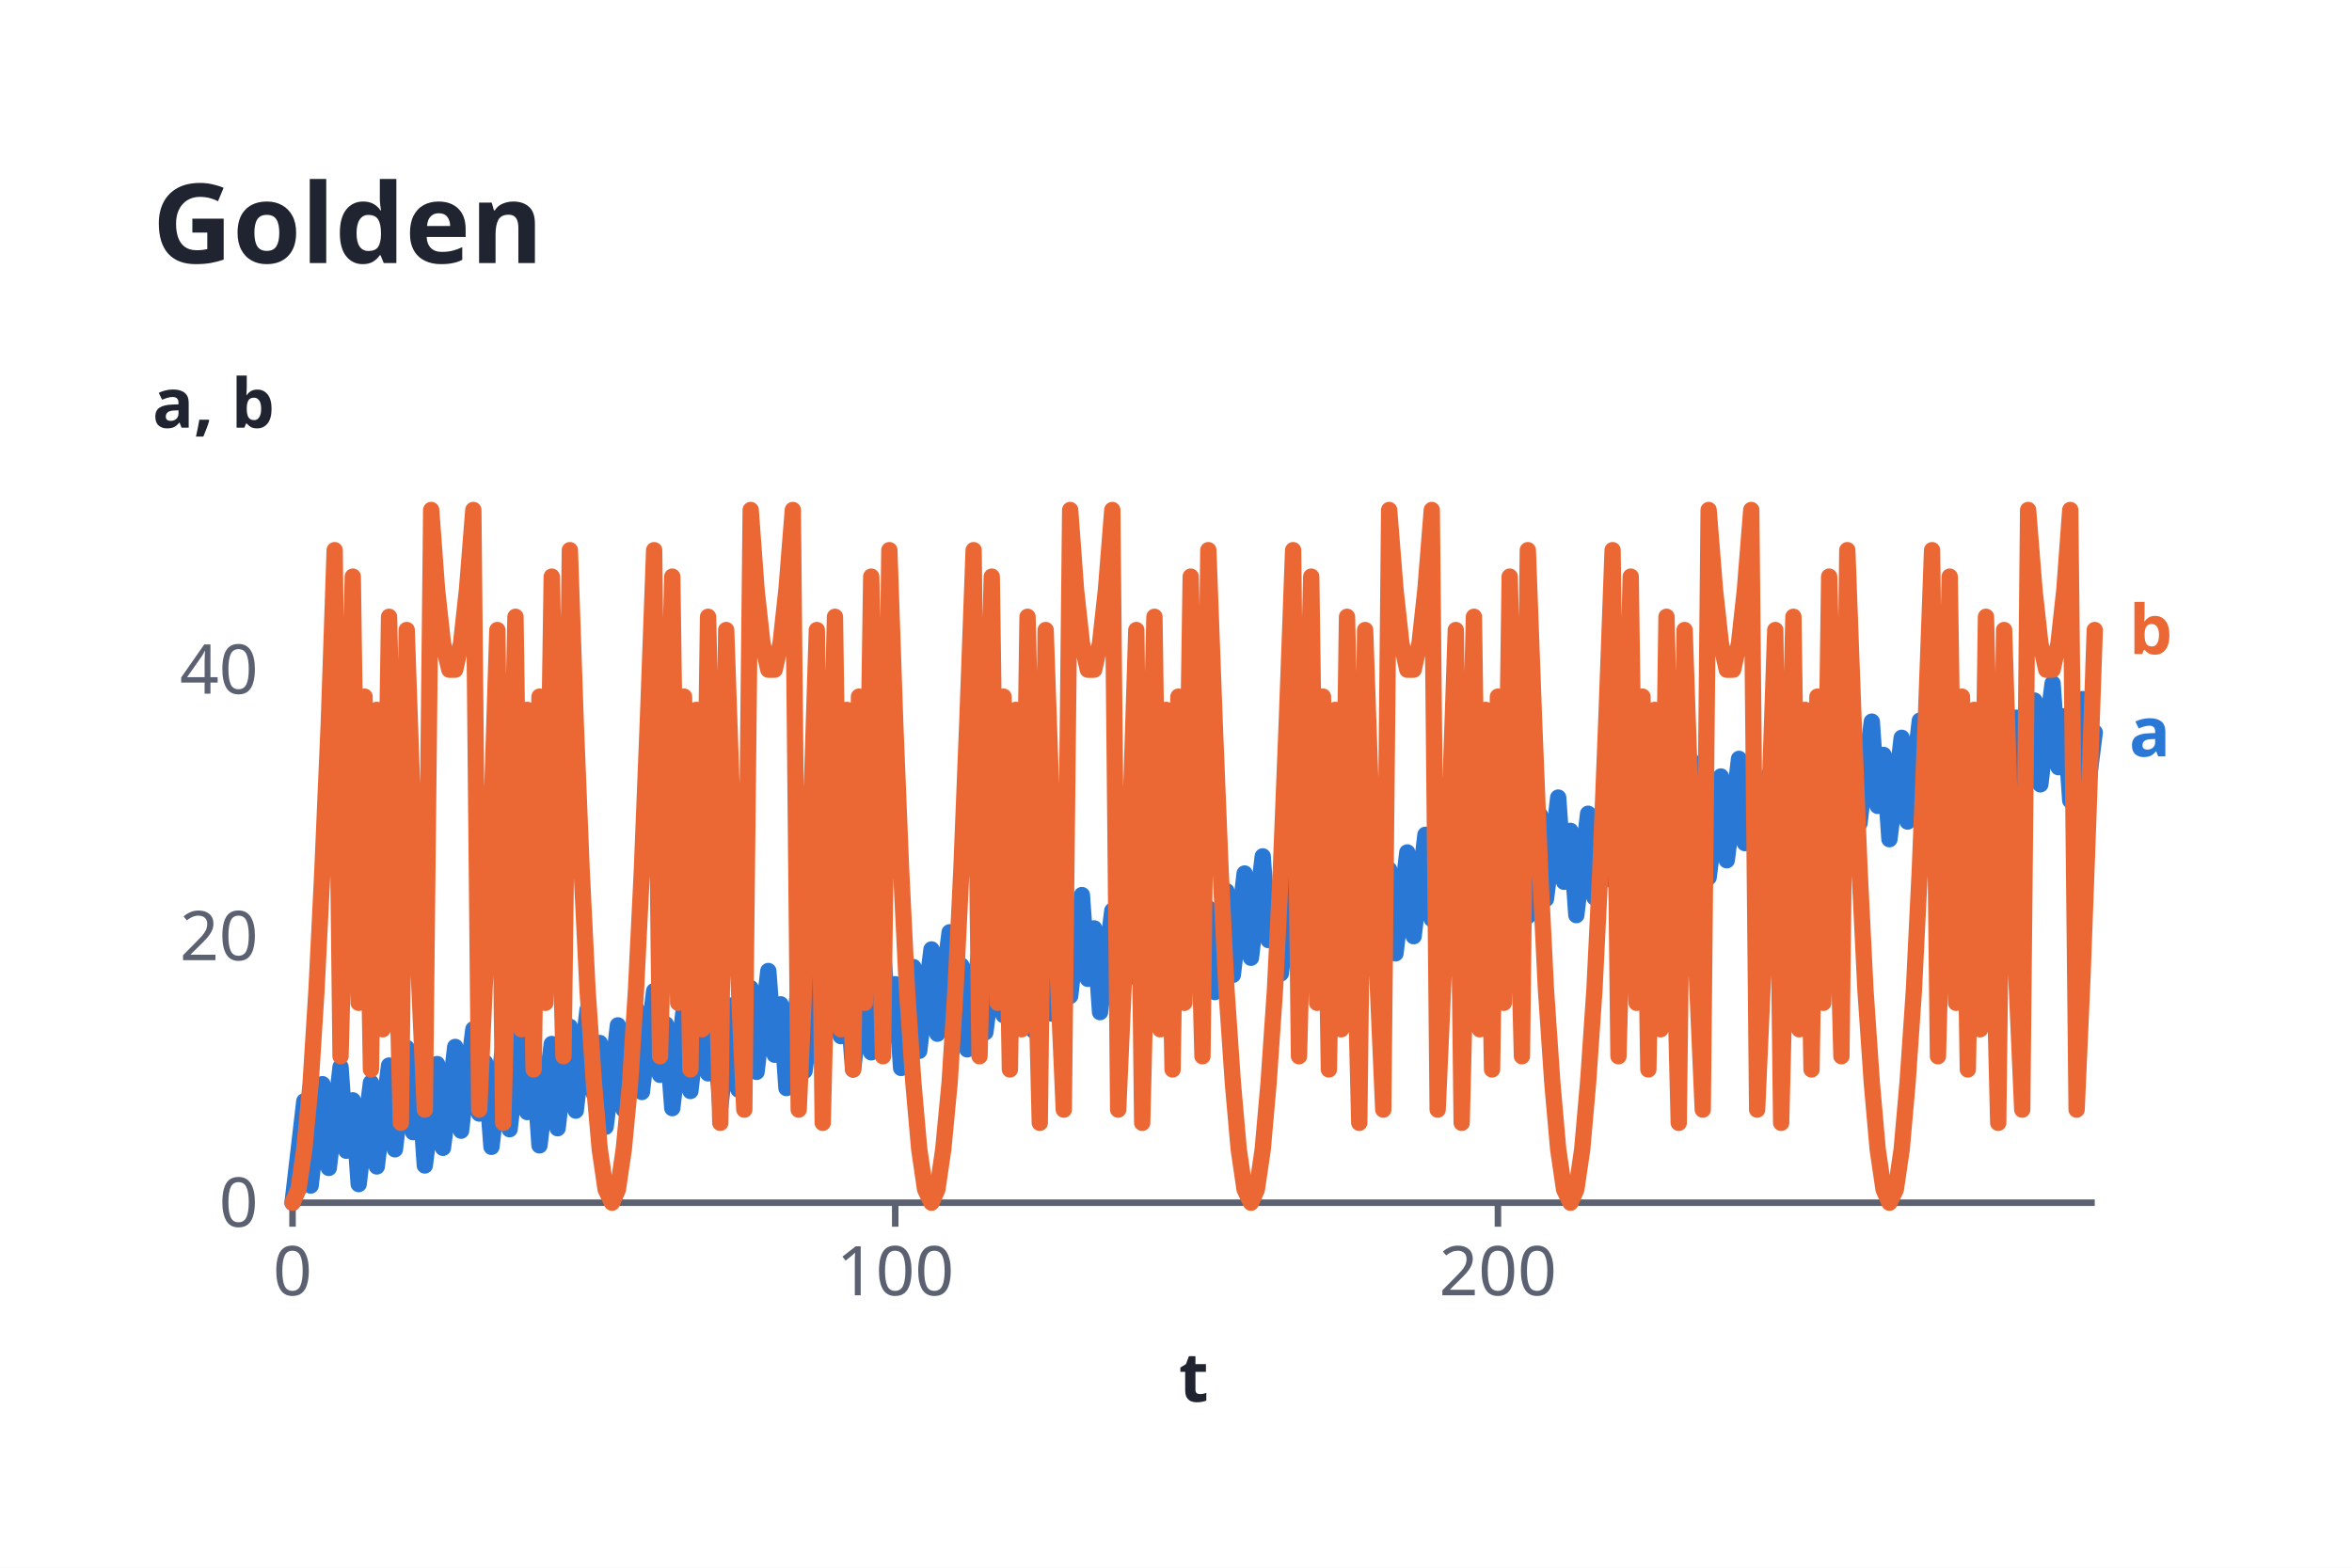
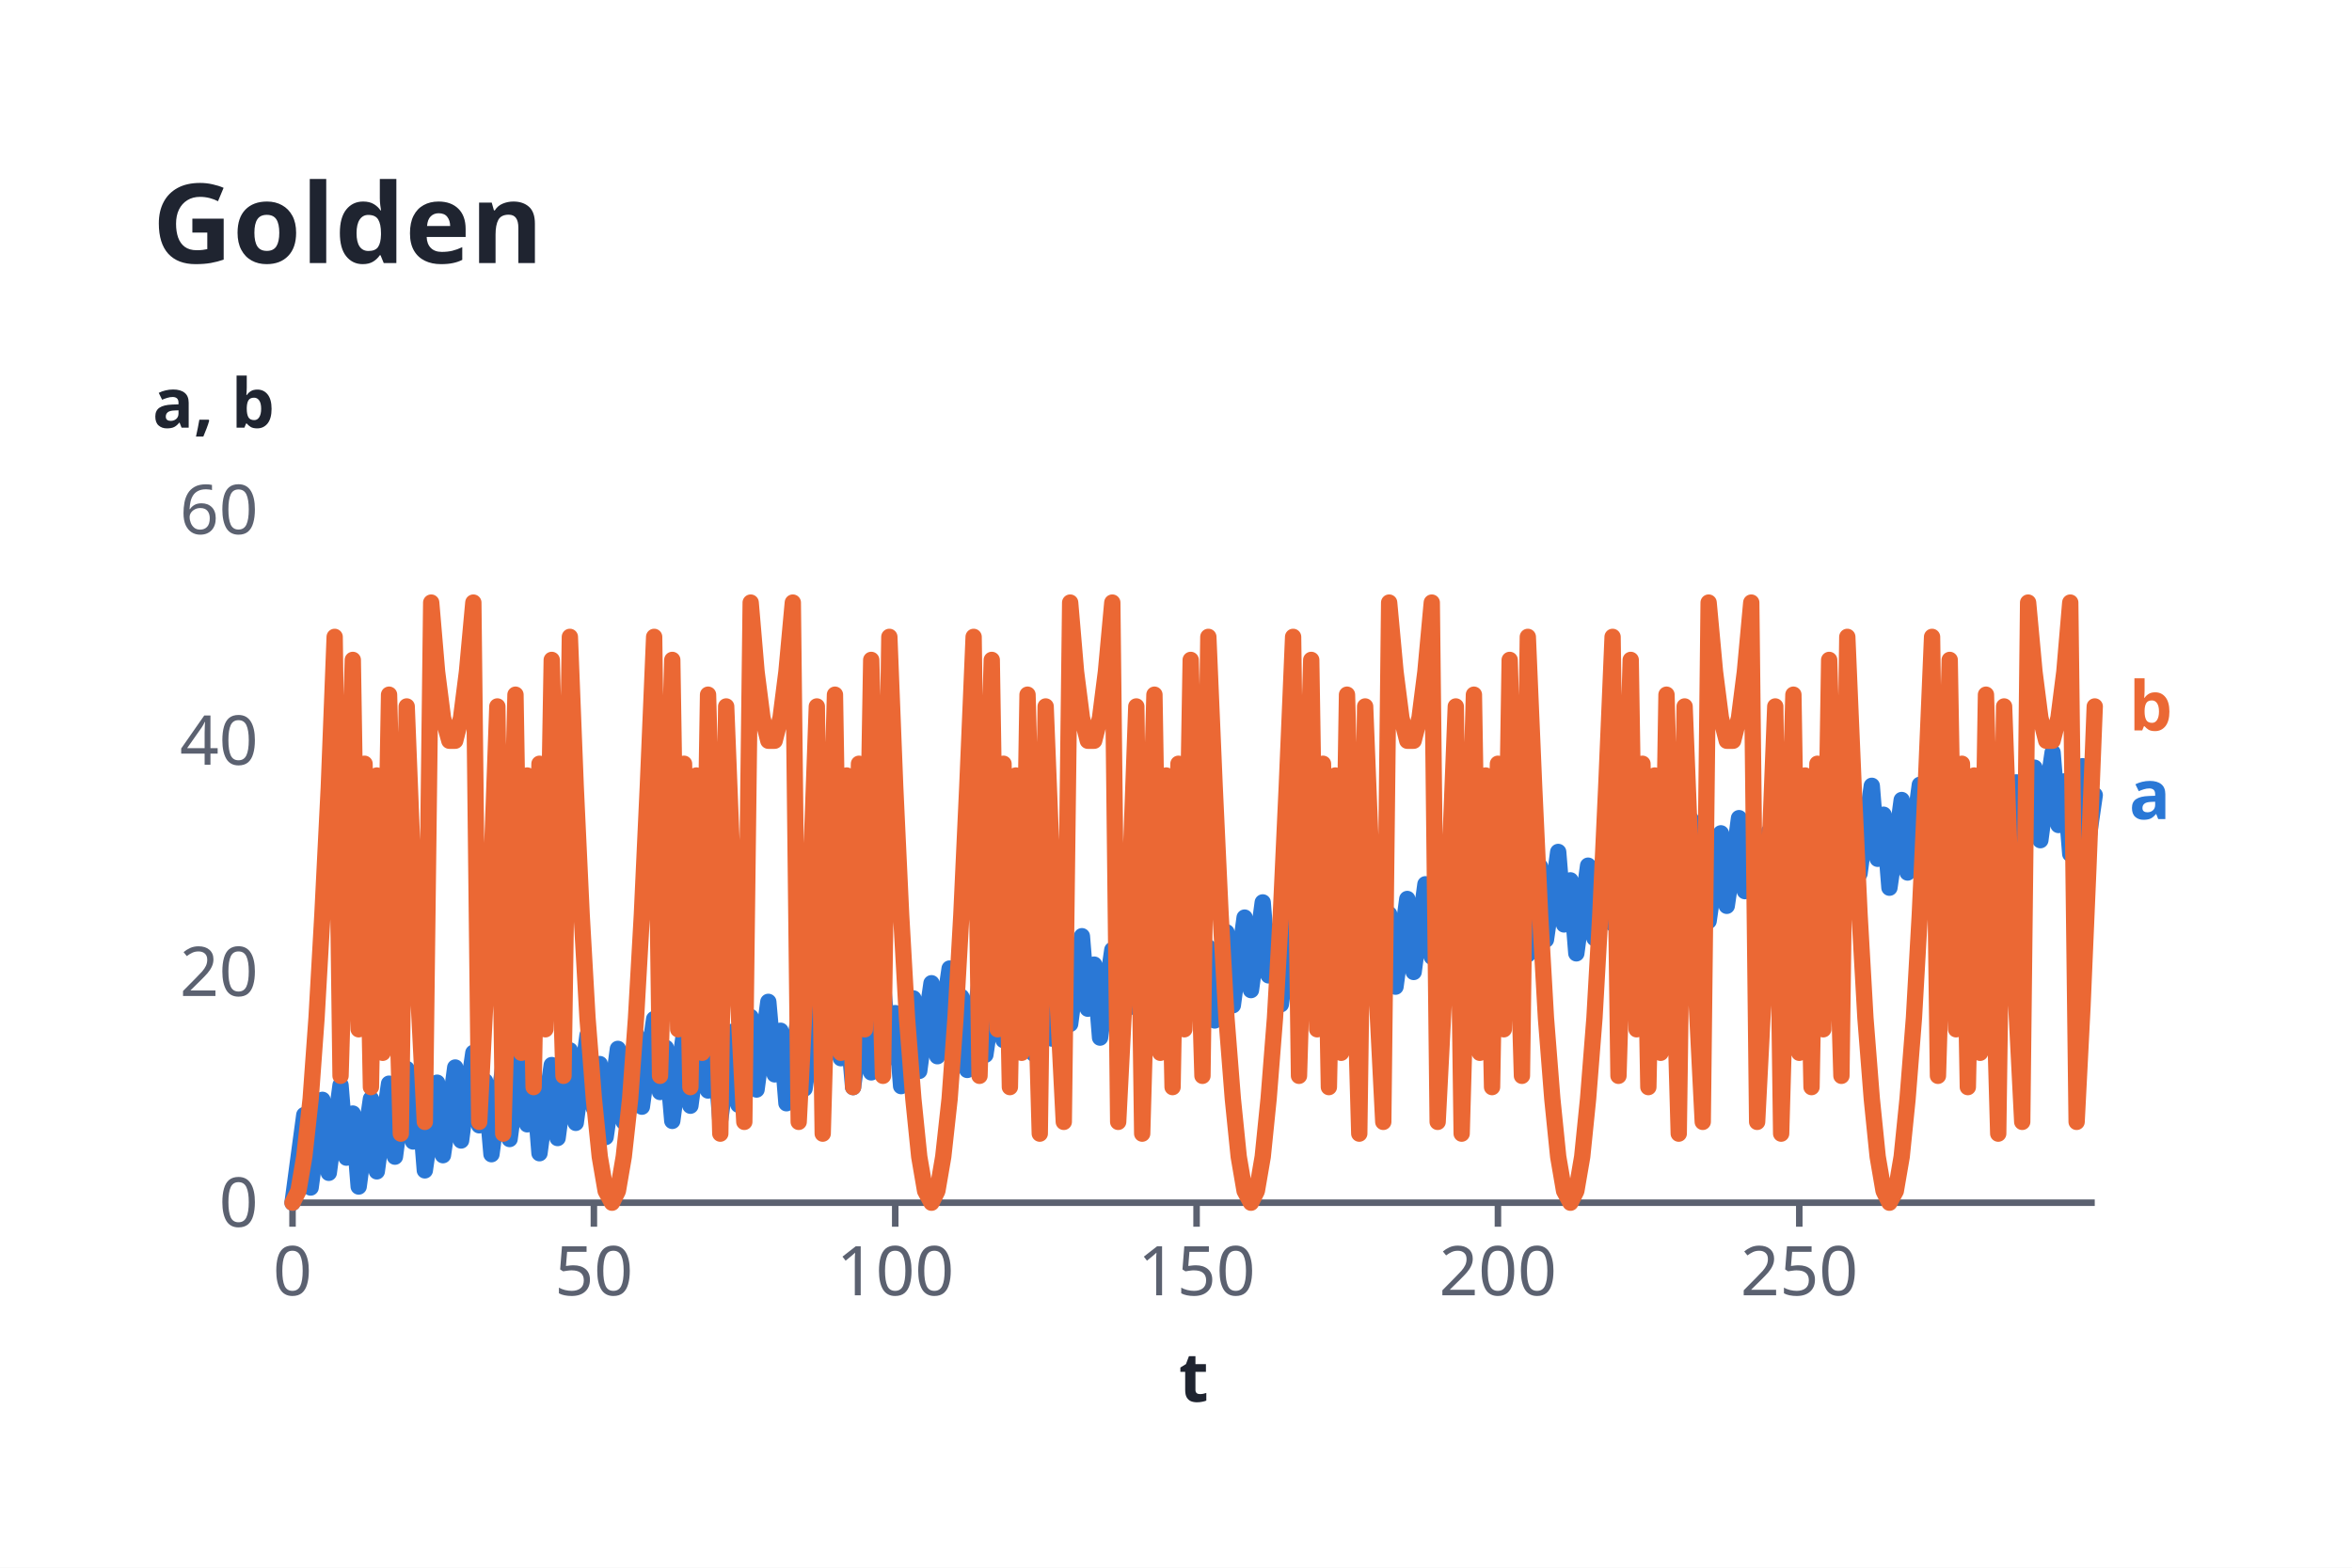
<svg xmlns="http://www.w3.org/2000/svg" width="480" height="320" viewBox="0 0 480 320" font-family="IBM Plex Sans">
  <rect x="0.00" y="0.00" width="480.00" height="320.00" fill="#ffffff" fill-opacity="1.00" />
  <text x="31.1" y="53.7" font-size="22.6" font-weight="600" text-anchor="start" fill="#1f2430">Golden</text>
  <text x="52.7" y="250.4" font-size="14.0" font-weight="400" text-anchor="end" fill="#5b6170">0</text>
-   <text x="52.7" y="196.0" font-size="14.0" font-weight="400" text-anchor="end" fill="#5b6170">20</text>
-   <text x="52.7" y="141.6" font-size="14.0" font-weight="400" text-anchor="end" fill="#5b6170">40</text>
+   <text x="52.7" y="203.3" font-size="14.0" font-weight="400" text-anchor="end" fill="#5b6170">20</text>
+   <text x="52.7" y="156.1" font-size="14.0" font-weight="400" text-anchor="end" fill="#5b6170">40</text>
+   <text x="52.7" y="109.0" font-size="14.0" font-weight="400" text-anchor="end" fill="#5b6170">60</text>
  <line x1="59.7" y1="245.5" x2="59.7" y2="250.4" stroke="#5b6170" stroke-width="1.33" />
  <text x="59.7" y="264.4" font-size="14.0" font-weight="400" text-anchor="middle" fill="#5b6170">0</text>
+   <line x1="121.2" y1="245.5" x2="121.2" y2="250.4" stroke="#5b6170" stroke-width="1.33" />
+   <text x="121.2" y="264.4" font-size="14.0" font-weight="400" text-anchor="middle" fill="#5b6170">50</text>
  <line x1="182.7" y1="245.5" x2="182.7" y2="250.4" stroke="#5b6170" stroke-width="1.33" />
  <text x="182.7" y="264.4" font-size="14.0" font-weight="400" text-anchor="middle" fill="#5b6170">100</text>
+   <line x1="244.2" y1="245.5" x2="244.2" y2="250.4" stroke="#5b6170" stroke-width="1.33" />
+   <text x="244.2" y="264.4" font-size="14.0" font-weight="400" text-anchor="middle" fill="#5b6170">150</text>
  <line x1="305.7" y1="245.5" x2="305.7" y2="250.4" stroke="#5b6170" stroke-width="1.33" />
  <text x="305.7" y="264.4" font-size="14.0" font-weight="400" text-anchor="middle" fill="#5b6170">200</text>
+   <line x1="367.2" y1="245.5" x2="367.2" y2="250.4" stroke="#5b6170" stroke-width="1.33" />
+   <text x="367.2" y="264.4" font-size="14.0" font-weight="400" text-anchor="middle" fill="#5b6170">250</text>
  <line x1="59.7" y1="245.5" x2="427.5" y2="245.5" stroke="#5b6170" stroke-width="1.33" />
  <text x="31.1" y="87.3" font-size="14.0" font-weight="600" text-anchor="start" fill="#1f2430">a, b</text>
  <text x="243.6" y="286.1" font-size="14.0" font-weight="600" text-anchor="middle" fill="#1f2430">t</text>
-   <polyline points="59.7,245.5 60.9,235.2 62.1,224.8 63.4,242.0 64.6,231.6 65.8,221.3 67.1,238.4 68.3,228.1 69.5,217.8 70.7,234.9 72.0,224.6 73.2,241.7 74.4,231.4 75.7,221.0 76.9,238.1 78.1,227.8 79.4,217.5 80.6,234.6 81.8,224.3 83.0,213.9 84.3,231.1 85.5,220.7 86.7,237.9 88.0,227.5 89.2,217.2 90.4,234.3 91.7,224.0 92.9,213.7 94.1,230.8 95.3,220.5 96.6,210.1 97.8,227.3 99.0,216.9 100.3,234.1 101.5,223.7 102.7,213.4 104.0,230.5 105.2,220.2 106.4,209.9 107.6,227.0 108.9,216.7 110.1,233.8 111.3,223.5 112.6,213.1 113.8,230.3 115.0,219.9 116.3,209.6 117.5,226.7 118.7,216.4 119.9,206.1 121.2,223.2 122.4,212.9 123.6,230.0 124.9,219.7 126.1,209.3 127.3,226.5 128.6,216.1 129.8,205.8 131.0,222.9 132.2,212.6 133.5,202.3 134.7,219.4 135.9,209.1 137.2,226.2 138.4,215.9 139.6,205.5 140.9,222.7 142.1,212.3 143.3,202.0 144.5,219.1 145.8,208.8 147.0,225.9 148.2,215.6 149.5,205.2 150.7,222.4 151.9,212.0 153.2,201.7 154.4,218.8 155.6,208.5 156.8,198.2 158.1,215.3 159.3,205.0 160.5,222.1 161.8,211.8 163.0,201.4 164.2,218.6 165.5,208.2 166.7,197.9 167.9,215.0 169.1,204.7 170.4,194.4 171.6,211.5 172.8,201.2 174.1,218.3 175.3,208.0 176.5,197.6 177.8,214.8 179.0,204.4 180.2,194.1 181.5,211.2 182.7,200.9 183.9,218.0 185.1,207.7 186.4,197.4 187.6,214.5 188.8,204.2 190.1,193.8 191.3,211.0 192.5,200.6 193.8,190.3 195.0,207.4 196.2,197.1 197.4,214.2 198.7,203.9 199.9,193.6 201.1,210.7 202.4,200.4 203.6,190.0 204.8,207.2 206.1,196.8 207.3,186.5 208.5,203.6 209.7,193.3 211.0,210.4 212.2,200.1 213.4,189.8 214.7,206.9 215.9,196.5 217.1,186.2 218.4,203.3 219.6,193.0 220.8,182.7 222.0,199.8 223.3,189.5 224.5,206.6 225.7,196.3 227.0,185.9 228.2,203.1 229.4,192.7 230.7,182.4 231.9,199.5 233.1,189.2 234.3,206.3 235.6,196.0 236.8,185.7 238.0,202.8 239.3,192.5 240.5,182.1 241.7,199.3 243.0,188.9 244.2,178.6 245.4,195.7 246.6,185.4 247.9,202.5 249.1,192.2 250.3,181.9 251.6,199.0 252.8,188.7 254.0,178.3 255.3,195.5 256.5,185.1 257.7,174.8 258.9,191.9 260.2,181.6 261.4,198.7 262.6,188.4 263.9,178.1 265.1,195.2 266.3,184.9 267.6,174.5 268.8,191.7 270.0,181.3 271.2,198.5 272.5,188.1 273.7,177.8 274.9,194.9 276.2,184.6 277.4,174.3 278.6,191.4 279.9,181.1 281.1,170.7 282.3,187.8 283.5,177.5 284.8,194.6 286.0,184.3 287.2,174.0 288.5,191.1 289.7,180.8 290.9,170.4 292.2,187.6 293.4,177.2 294.6,166.9 295.8,184.0 297.1,173.7 298.3,190.8 299.5,180.5 300.8,170.2 302.0,187.3 303.2,177.0 304.5,166.6 305.7,183.8 306.9,173.4 308.1,190.6 309.4,180.2 310.6,169.9 311.8,187.0 313.1,176.7 314.3,166.4 315.5,183.5 316.8,173.2 318.0,162.8 319.2,180.0 320.5,169.6 321.7,186.8 322.9,176.4 324.1,166.1 325.4,183.2 326.6,172.9 327.8,162.6 329.1,179.7 330.3,169.4 331.5,159.0 332.8,176.2 334.0,165.8 335.2,183.0 336.4,172.6 337.7,162.3 338.9,179.4 340.1,169.1 341.4,158.8 342.6,175.9 343.8,165.6 345.1,155.2 346.3,172.4 347.5,162.0 348.7,179.1 350.0,168.8 351.2,158.5 352.4,175.6 353.7,165.3 354.9,154.9 356.1,172.1 357.4,161.7 358.6,178.9 359.8,168.5 361.0,158.2 362.3,175.3 363.5,165.0 364.7,154.7 366.0,171.8 367.2,161.5 368.4,151.1 369.7,168.3 370.9,157.9 372.1,175.1 373.3,164.7 374.6,154.4 375.8,171.5 377.0,161.2 378.3,150.9 379.5,168.0 380.7,157.7 382.0,147.3 383.2,164.5 384.4,154.1 385.6,171.3 386.9,160.9 388.1,150.6 389.3,167.7 390.6,157.4 391.8,147.1 393.0,164.2 394.3,153.9 395.5,171.0 396.7,160.7 397.9,150.3 399.2,167.5 400.4,157.1 401.6,146.8 402.9,163.9 404.1,153.6 405.3,143.3 406.6,160.4 407.8,150.1 409.0,167.2 410.2,156.9 411.5,146.5 412.7,163.6 413.9,153.3 415.2,143.0 416.4,160.1 417.6,149.8 418.9,139.5 420.1,156.6 421.3,146.2 422.5,163.4 423.8,153.0 425.0,142.7 426.2,159.8 427.5,149.5" fill="none" stroke="#2a78d6" stroke-width="3.33" stroke-linejoin="round" stroke-linecap="round" />
-   <polyline points="59.7,245.5 60.9,242.8 62.1,234.6 63.4,221.0 64.6,202.0 65.8,177.5 67.1,147.6 68.3,112.3 69.5,215.6 70.7,169.4 72.0,117.7 73.2,204.7 74.4,142.2 75.7,218.3 76.9,144.9 78.1,210.1 79.4,125.9 80.6,180.2 81.8,229.2 83.0,128.6 84.3,166.6 85.5,199.3 86.7,226.5 88.0,104.1 89.2,120.4 90.4,131.3 91.7,136.7 92.9,136.7 94.1,131.3 95.3,120.4 96.6,104.1 97.8,226.5 99.0,199.3 100.3,166.6 101.5,128.6 102.7,229.2 104.0,180.2 105.2,125.9 106.4,210.1 107.6,144.9 108.9,218.3 110.1,142.2 111.3,204.7 112.6,117.7 113.8,169.4 115.0,215.6 116.3,112.3 117.5,147.6 118.7,177.5 119.9,202.0 121.2,221.0 122.4,234.6 123.6,242.8 124.9,245.5 126.1,242.8 127.3,234.6 128.6,221.0 129.8,202.0 131.0,177.5 132.2,147.6 133.5,112.3 134.7,215.6 135.9,169.4 137.2,117.7 138.4,204.7 139.6,142.2 140.9,218.3 142.1,144.9 143.3,210.1 144.5,125.9 145.8,180.2 147.0,229.2 148.2,128.6 149.5,166.6 150.7,199.3 151.9,226.5 153.2,104.1 154.4,120.4 155.6,131.3 156.8,136.7 158.1,136.7 159.3,131.3 160.5,120.4 161.8,104.1 163.0,226.5 164.2,199.3 165.5,166.6 166.7,128.6 167.9,229.2 169.1,180.2 170.4,125.9 171.6,210.1 172.8,144.9 174.1,218.3 175.3,142.2 176.5,204.7 177.8,117.7 179.0,169.4 180.2,215.6 181.5,112.3 182.7,147.6 183.9,177.5 185.1,202.0 186.4,221.0 187.6,234.6 188.8,242.8 190.1,245.5 191.3,242.8 192.5,234.6 193.8,221.0 195.0,202.0 196.2,177.5 197.4,147.6 198.7,112.3 199.9,215.6 201.1,169.4 202.4,117.7 203.6,204.7 204.8,142.2 206.1,218.3 207.3,144.9 208.5,210.1 209.7,125.9 211.0,180.2 212.2,229.2 213.4,128.6 214.7,166.6 215.9,199.3 217.1,226.5 218.4,104.1 219.6,120.4 220.8,131.3 222.0,136.7 223.3,136.7 224.5,131.3 225.7,120.4 227.0,104.1 228.2,226.5 229.4,199.3 230.7,166.6 231.9,128.6 233.1,229.2 234.3,180.2 235.6,125.9 236.8,210.1 238.0,144.9 239.3,218.3 240.5,142.2 241.7,204.7 243.0,117.7 244.2,169.4 245.4,215.6 246.6,112.3 247.9,147.6 249.1,177.5 250.3,202.0 251.6,221.0 252.8,234.6 254.0,242.8 255.3,245.5 256.5,242.8 257.7,234.6 258.9,221.0 260.2,202.0 261.4,177.5 262.6,147.6 263.9,112.3 265.1,215.6 266.3,169.4 267.6,117.7 268.8,204.7 270.0,142.2 271.2,218.3 272.5,144.9 273.7,210.1 274.9,125.9 276.2,180.2 277.4,229.2 278.6,128.6 279.9,166.6 281.1,199.3 282.3,226.5 283.5,104.1 284.8,120.4 286.0,131.3 287.2,136.7 288.5,136.7 289.7,131.3 290.9,120.4 292.2,104.1 293.4,226.5 294.6,199.3 295.8,166.6 297.1,128.6 298.3,229.2 299.5,180.2 300.8,125.9 302.0,210.1 303.2,144.9 304.5,218.3 305.7,142.2 306.9,204.7 308.1,117.7 309.4,169.4 310.6,215.6 311.8,112.3 313.1,147.6 314.3,177.5 315.5,202.0 316.8,221.0 318.0,234.6 319.2,242.8 320.5,245.5 321.7,242.8 322.9,234.6 324.1,221.0 325.4,202.0 326.6,177.5 327.8,147.6 329.1,112.3 330.3,215.6 331.5,169.4 332.8,117.7 334.0,204.7 335.2,142.2 336.4,218.3 337.7,144.9 338.9,210.1 340.1,125.9 341.4,180.2 342.6,229.2 343.8,128.6 345.1,166.6 346.3,199.3 347.5,226.5 348.7,104.1 350.0,120.4 351.2,131.3 352.4,136.7 353.7,136.7 354.9,131.3 356.1,120.4 357.4,104.1 358.6,226.5 359.8,199.3 361.0,166.6 362.3,128.6 363.5,229.2 364.7,180.2 366.0,125.9 367.2,210.1 368.4,144.9 369.7,218.3 370.9,142.2 372.1,204.7 373.3,117.7 374.6,169.4 375.8,215.6 377.0,112.3 378.3,147.6 379.5,177.5 380.7,202.0 382.0,221.0 383.2,234.6 384.4,242.8 385.6,245.5 386.9,242.8 388.1,234.6 389.3,221.0 390.6,202.0 391.8,177.5 393.0,147.6 394.3,112.3 395.5,215.6 396.7,169.4 397.9,117.7 399.2,204.7 400.4,142.2 401.6,218.3 402.9,144.9 404.1,210.1 405.3,125.9 406.6,180.2 407.8,229.2 409.0,128.6 410.2,166.6 411.5,199.3 412.7,226.5 413.9,104.1 415.2,120.4 416.4,131.3 417.6,136.7 418.9,136.7 420.1,131.3 421.3,120.4 422.5,104.1 423.8,226.5 425.0,199.3 426.2,166.6 427.5,128.6" fill="none" stroke="#eb6834" stroke-width="3.33" stroke-linejoin="round" stroke-linecap="round" />
-   <text x="434.5" y="133.5" font-size="14.0" font-weight="600" text-anchor="start" fill="#eb6834">b</text>
-   <text x="434.5" y="154.4" font-size="14.0" font-weight="600" text-anchor="start" fill="#2a78d6">a</text>
+   <polyline points="59.7,245.5 60.9,236.5 62.1,227.6 63.4,242.4 64.6,233.5 65.8,224.5 67.1,239.4 68.3,230.4 69.5,221.5 70.7,236.3 72.0,227.3 73.2,242.2 74.4,233.2 75.7,224.3 76.9,239.1 78.1,230.2 79.4,221.2 80.6,236.1 81.8,227.1 83.0,218.2 84.3,233.0 85.5,224.0 86.7,238.9 88.0,229.9 89.2,221.0 90.4,235.8 91.7,226.9 92.9,217.9 94.1,232.8 95.3,223.8 96.6,214.9 97.8,229.7 99.0,220.7 100.3,235.6 101.5,226.6 102.7,217.7 104.0,232.5 105.2,223.6 106.4,214.6 107.6,229.5 108.9,220.5 110.1,235.4 111.3,226.4 112.6,217.4 113.8,232.3 115.0,223.3 116.3,214.4 117.5,229.2 118.7,220.3 119.9,211.3 121.2,226.2 122.4,217.2 123.6,232.1 124.9,223.1 126.1,214.1 127.3,229.0 128.6,220.0 129.8,211.1 131.0,225.9 132.2,217.0 133.5,208.0 134.7,222.9 135.9,213.9 137.2,228.8 138.4,219.8 139.6,210.8 140.9,225.7 142.1,216.7 143.3,207.8 144.5,222.6 145.8,213.7 147.0,228.5 148.2,219.6 149.5,210.6 150.7,225.5 151.9,216.5 153.2,207.6 154.4,222.4 155.6,213.4 156.8,204.5 158.1,219.3 159.3,210.4 160.5,225.2 161.8,216.3 163.0,207.3 164.2,222.2 165.5,213.2 166.7,204.3 167.9,219.1 169.1,210.1 170.4,201.2 171.6,216.0 172.8,207.1 174.1,221.9 175.3,213.0 176.5,204.0 177.8,218.9 179.0,209.9 180.2,201.0 181.5,215.8 182.7,206.8 183.9,221.7 185.1,212.7 186.4,203.8 187.6,218.6 188.8,209.7 190.1,200.7 191.3,215.6 192.5,206.6 193.8,197.7 195.0,212.5 196.2,203.5 197.4,218.4 198.7,209.4 199.9,200.5 201.1,215.3 202.4,206.4 203.6,197.4 204.8,212.3 206.1,203.3 207.3,194.4 208.5,209.2 209.7,200.2 211.0,215.1 212.2,206.1 213.4,197.2 214.7,212.0 215.9,203.1 217.1,194.1 218.4,209.0 219.6,200.0 220.8,191.1 222.0,205.9 223.3,196.9 224.5,211.8 225.7,202.8 227.0,193.9 228.2,208.7 229.4,199.8 230.7,190.8 231.9,205.7 233.1,196.7 234.3,211.6 235.6,202.6 236.8,193.6 238.0,208.5 239.3,199.5 240.5,190.6 241.7,205.4 243.0,196.5 244.2,187.5 245.4,202.4 246.6,193.4 247.9,208.3 249.1,199.3 250.3,190.3 251.6,205.2 252.8,196.2 254.0,187.3 255.3,202.1 256.5,193.2 257.7,184.2 258.9,199.1 260.2,190.1 261.4,205.0 262.6,196.0 263.9,187.1 265.1,201.9 266.3,192.9 267.6,184.0 268.8,198.8 270.0,189.9 271.2,204.7 272.5,195.8 273.7,186.8 274.9,201.7 276.2,192.7 277.4,183.8 278.6,198.6 279.9,189.6 281.1,180.7 282.3,195.5 283.5,186.6 284.8,201.4 286.0,192.5 287.2,183.5 288.5,198.4 289.7,189.4 290.9,180.5 292.2,195.3 293.4,186.3 294.6,177.4 295.8,192.2 297.1,183.3 298.3,198.1 299.5,189.2 300.8,180.2 302.0,195.1 303.2,186.1 304.5,177.2 305.7,192.0 306.9,183.0 308.1,197.9 309.4,188.9 310.6,180.0 311.8,194.8 313.1,185.9 314.3,176.9 315.5,191.8 316.8,182.8 318.0,173.9 319.2,188.7 320.5,179.7 321.7,194.6 322.9,185.6 324.1,176.7 325.4,191.5 326.6,182.6 327.8,173.6 329.1,188.5 330.3,179.5 331.5,170.6 332.8,185.4 334.0,176.4 335.2,191.3 336.4,182.3 337.7,173.4 338.9,188.2 340.1,179.3 341.4,170.3 342.6,185.2 343.8,176.2 345.1,167.3 346.3,182.1 347.5,173.1 348.7,188.0 350.0,179.0 351.2,170.1 352.4,184.9 353.7,176.0 354.9,167.0 356.1,181.9 357.4,172.9 358.6,187.8 359.8,178.8 361.0,169.8 362.3,184.7 363.5,175.7 364.7,166.8 366.0,181.6 367.2,172.7 368.4,163.7 369.7,178.6 370.9,169.6 372.1,184.5 373.3,175.5 374.6,166.5 375.8,181.4 377.0,172.4 378.3,163.5 379.5,178.3 380.7,169.4 382.0,160.4 383.2,175.3 384.4,166.3 385.6,181.2 386.9,172.2 388.1,163.3 389.3,178.1 390.6,169.1 391.8,160.2 393.0,175.0 394.3,166.1 395.5,180.9 396.7,172.0 397.9,163.0 399.2,177.9 400.4,168.9 401.6,160.0 402.9,174.8 404.1,165.8 405.3,156.9 406.6,171.7 407.8,162.8 409.0,177.6 410.2,168.7 411.5,159.7 412.7,174.6 413.9,165.6 415.2,156.7 416.4,171.5 417.6,162.5 418.9,153.6 420.1,168.4 421.3,159.5 422.5,174.3 423.8,165.4 425.0,156.4 426.2,171.3 427.5,162.3" fill="none" stroke="#2a78d6" stroke-width="3.33" stroke-linejoin="round" stroke-linecap="round" />
+   <polyline points="59.7,245.5 60.9,243.1 62.1,236.1 63.4,224.3 64.6,207.8 65.8,186.6 67.1,160.7 68.3,130.0 69.5,219.6 70.7,179.5 72.0,134.7 73.2,210.1 74.4,155.9 75.7,221.9 76.9,158.3 78.1,214.9 79.4,141.8 80.6,188.9 81.8,231.4 83.0,144.2 84.3,177.2 85.5,205.4 86.7,229.0 88.0,123.0 89.2,137.1 90.4,146.5 91.7,151.2 92.9,151.2 94.1,146.5 95.3,137.1 96.6,123.0 97.8,229.0 99.0,205.4 100.3,177.2 101.5,144.2 102.7,231.4 104.0,188.9 105.2,141.8 106.4,214.9 107.6,158.3 108.9,221.9 110.1,155.9 111.3,210.1 112.6,134.7 113.8,179.5 115.0,219.6 116.3,130.0 117.5,160.7 118.7,186.6 119.9,207.8 121.2,224.3 122.4,236.1 123.6,243.1 124.9,245.5 126.1,243.1 127.3,236.1 128.6,224.3 129.8,207.8 131.0,186.6 132.2,160.7 133.5,130.0 134.7,219.6 135.9,179.5 137.2,134.7 138.4,210.1 139.6,155.9 140.9,221.9 142.1,158.3 143.3,214.9 144.5,141.8 145.8,188.9 147.0,231.4 148.2,144.2 149.5,177.2 150.7,205.4 151.9,229.0 153.2,123.0 154.4,137.1 155.6,146.5 156.8,151.2 158.1,151.2 159.3,146.5 160.5,137.1 161.8,123.0 163.0,229.0 164.2,205.4 165.5,177.2 166.7,144.2 167.9,231.4 169.1,188.9 170.4,141.8 171.6,214.9 172.8,158.3 174.1,221.9 175.3,155.9 176.5,210.1 177.8,134.7 179.0,179.5 180.2,219.6 181.5,130.0 182.7,160.7 183.9,186.6 185.1,207.8 186.4,224.3 187.6,236.1 188.8,243.1 190.1,245.5 191.3,243.1 192.5,236.1 193.8,224.3 195.0,207.8 196.2,186.6 197.4,160.7 198.7,130.0 199.9,219.6 201.1,179.5 202.4,134.7 203.6,210.1 204.8,155.9 206.1,221.9 207.3,158.3 208.5,214.9 209.7,141.8 211.0,188.9 212.2,231.4 213.4,144.2 214.7,177.2 215.9,205.4 217.1,229.0 218.4,123.0 219.6,137.1 220.8,146.5 222.0,151.2 223.3,151.2 224.5,146.5 225.7,137.1 227.0,123.0 228.2,229.0 229.4,205.4 230.7,177.2 231.9,144.2 233.1,231.4 234.3,188.9 235.6,141.8 236.8,214.9 238.0,158.3 239.3,221.9 240.5,155.9 241.7,210.1 243.0,134.7 244.2,179.5 245.4,219.6 246.6,130.0 247.9,160.7 249.1,186.6 250.3,207.8 251.6,224.3 252.8,236.1 254.0,243.1 255.3,245.5 256.5,243.1 257.7,236.1 258.9,224.3 260.2,207.8 261.4,186.6 262.6,160.7 263.9,130.0 265.1,219.6 266.3,179.5 267.6,134.7 268.8,210.1 270.0,155.9 271.2,221.9 272.5,158.3 273.7,214.9 274.9,141.8 276.2,188.9 277.4,231.4 278.6,144.2 279.9,177.2 281.1,205.4 282.3,229.0 283.5,123.0 284.8,137.1 286.0,146.5 287.2,151.2 288.5,151.2 289.7,146.5 290.9,137.1 292.2,123.0 293.4,229.0 294.6,205.4 295.8,177.2 297.1,144.2 298.3,231.4 299.5,188.9 300.8,141.8 302.0,214.9 303.2,158.3 304.5,221.9 305.7,155.9 306.9,210.1 308.1,134.7 309.4,179.5 310.6,219.6 311.8,130.0 313.1,160.7 314.3,186.6 315.5,207.8 316.8,224.3 318.0,236.1 319.2,243.1 320.5,245.5 321.7,243.1 322.9,236.1 324.1,224.3 325.4,207.8 326.6,186.6 327.8,160.7 329.1,130.0 330.3,219.6 331.5,179.5 332.8,134.7 334.0,210.1 335.2,155.9 336.4,221.9 337.7,158.3 338.9,214.9 340.1,141.8 341.4,188.9 342.6,231.4 343.8,144.2 345.1,177.2 346.3,205.4 347.5,229.0 348.7,123.0 350.0,137.1 351.2,146.5 352.4,151.2 353.7,151.2 354.9,146.5 356.1,137.1 357.4,123.0 358.6,229.0 359.8,205.4 361.0,177.2 362.3,144.2 363.5,231.4 364.7,188.9 366.0,141.8 367.2,214.9 368.4,158.3 369.7,221.9 370.9,155.9 372.1,210.1 373.3,134.7 374.6,179.5 375.8,219.6 377.0,130.0 378.3,160.7 379.5,186.6 380.7,207.8 382.0,224.3 383.2,236.1 384.4,243.1 385.6,245.5 386.9,243.1 388.1,236.1 389.3,224.3 390.6,207.8 391.8,186.6 393.0,160.7 394.3,130.0 395.5,219.6 396.7,179.5 397.9,134.7 399.2,210.1 400.4,155.9 401.6,221.9 402.9,158.3 404.1,214.9 405.3,141.8 406.6,188.9 407.8,231.4 409.0,144.2 410.2,177.2 411.5,205.4 412.7,229.0 413.9,123.0 415.2,137.1 416.4,146.5 417.6,151.2 418.9,151.2 420.1,146.5 421.3,137.1 422.5,123.0 423.8,229.0 425.0,205.4 426.2,177.2 427.5,144.2" fill="none" stroke="#eb6834" stroke-width="3.33" stroke-linejoin="round" stroke-linecap="round" />
+   <text x="434.5" y="149.1" font-size="14.0" font-weight="600" text-anchor="start" fill="#eb6834">b</text>
+   <text x="434.5" y="167.2" font-size="14.0" font-weight="600" text-anchor="start" fill="#2a78d6">a</text>
</svg>
